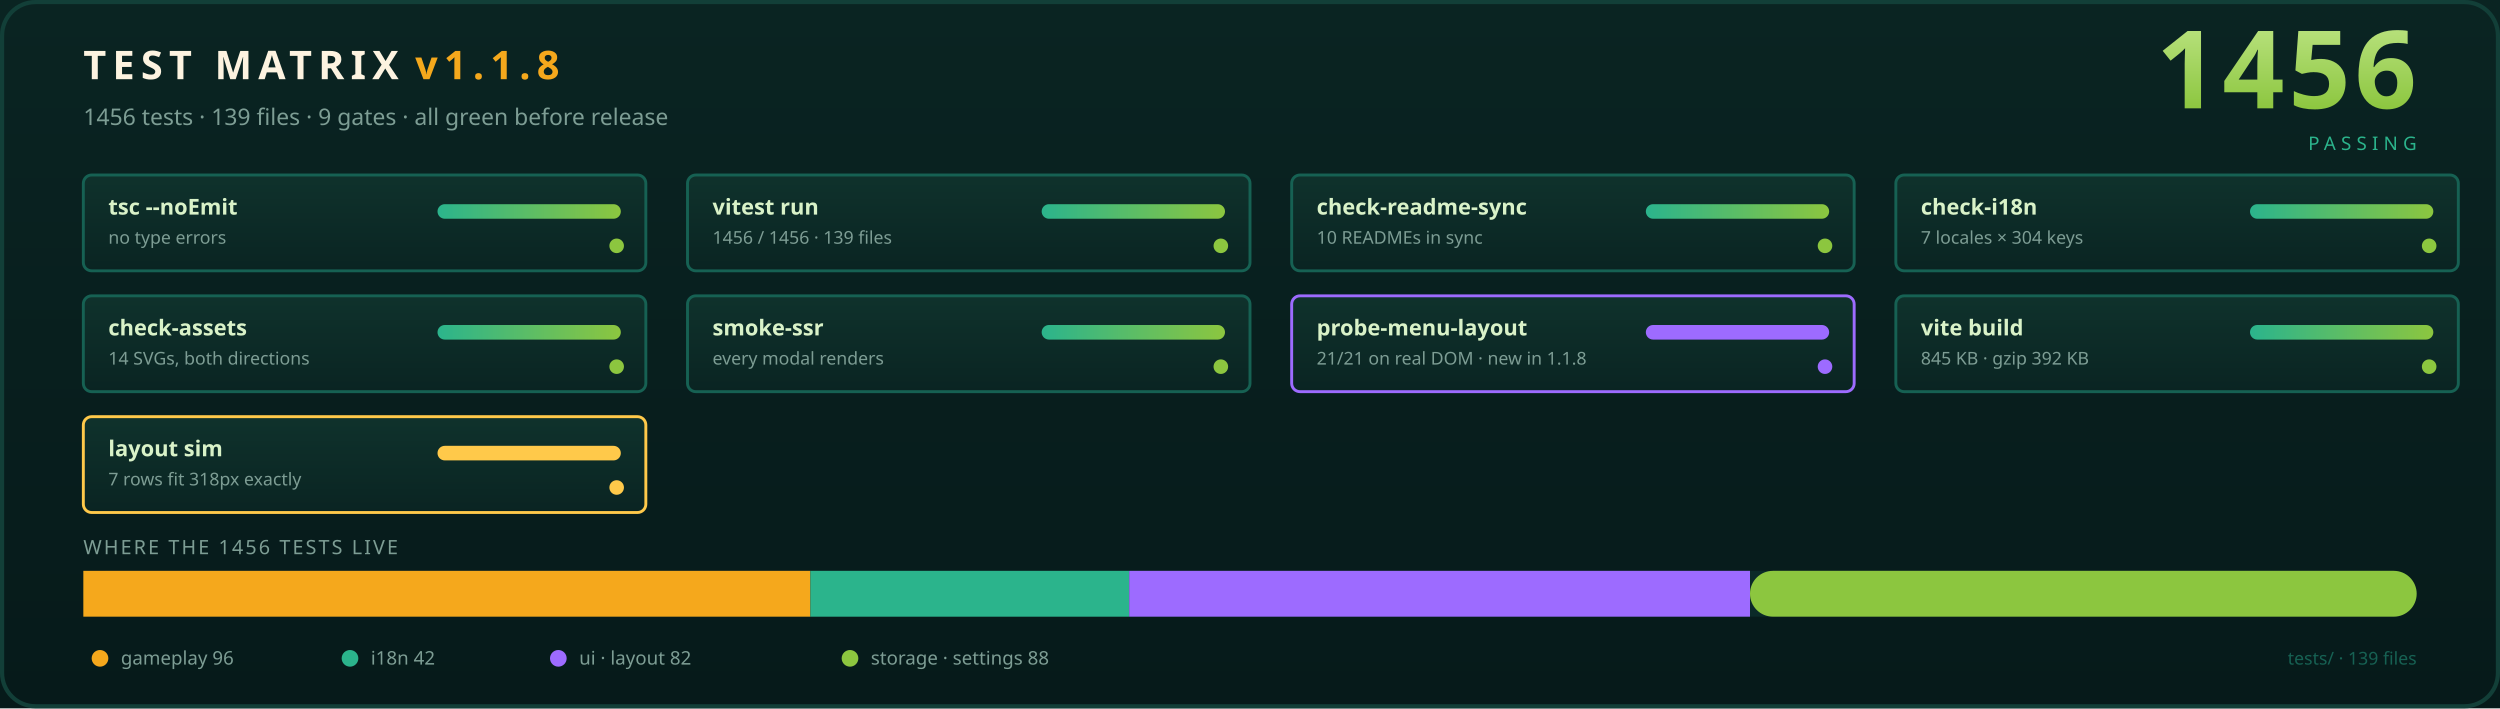
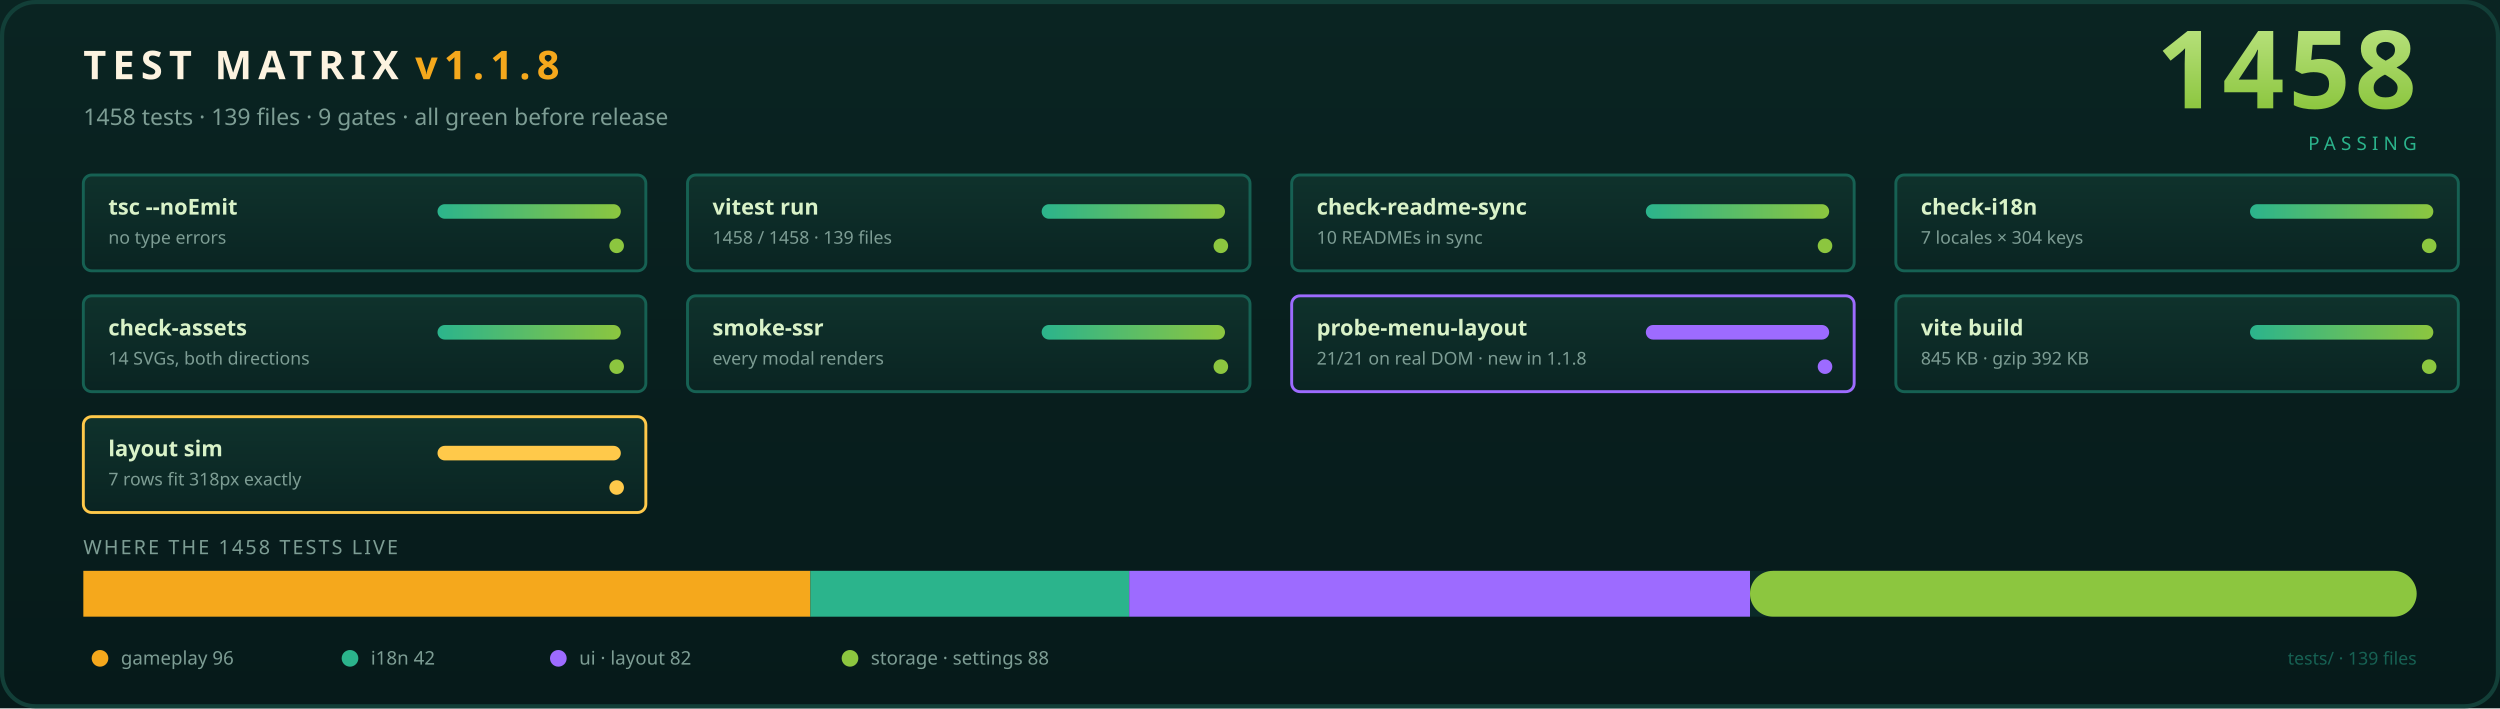
- <svg xmlns="http://www.w3.org/2000/svg" viewBox="0 0 1200 340" role="img" aria-label="Ma trận kiểm thử Lọ Chéo v1.1.8 — 1456 test trên 139 file, 9 cổng kiểm tra, phân bố theo nhóm (hoạt họa SMIL)">
+ <svg xmlns="http://www.w3.org/2000/svg" viewBox="0 0 1200 340" role="img" aria-label="Ma trận kiểm thử Lọ Chéo v1.1.8 — 1458 test trên 139 file, 9 cổng kiểm tra, phân bố theo nhóm (hoạt họa SMIL)">
  <defs>
    <filter id="tm-glow" x="-40%" y="-40%" width="180%" height="180%">
      <feGaussianBlur stdDeviation="4" result="b" />
      <feMerge>
        <feMergeNode in="b" />
        <feMergeNode in="SourceGraphic" />
      </feMerge>
    </filter>
    <linearGradient id="tmBg" x1="0" y1="0" x2="0" y2="1">
      <stop offset="0" stop-color="#0a2422" />
      <stop offset="1" stop-color="#061a1a" />
    </linearGradient>
    <linearGradient id="tmCard" x1="0" y1="0" x2="0" y2="1">
      <stop offset="0" stop-color="#0f322c" />
      <stop offset="1" stop-color="#0a2422" />
    </linearGradient>
    <linearGradient id="tmBar" x1="0" y1="0" x2="1" y2="0">
      <stop offset="0" stop-color="#2bb48c" />
      <stop offset="1" stop-color="#8cc63f" />
    </linearGradient>
    <linearGradient id="tmBig" x1="0" y1="0" x2="0" y2="1">
      <stop offset="0" stop-color="#b6e07a" />
      <stop offset="1" stop-color="#8cc63f" />
    </linearGradient>
  </defs>
  <rect width="1200" height="340" fill="url(#tmBg)" />
  <rect x="1" y="1" width="1198" height="338" rx="16" fill="none" stroke="#123f38" stroke-width="2" />
  <text x="40" y="38" font-family="'Arial Black','Bungee',sans-serif" font-weight="900" font-size="19" letter-spacing="3" fill="#fdf3e0">TEST MATRIX <tspan fill="#f5a81c">v1.1.8</tspan>
  </text>
-   <text x="40" y="60" font-family="system-ui,sans-serif" font-size="11" fill="#7d9d94">1456 tests · 139 files · 9 gates · all green before release</text>
-   <text x="1160" y="52" text-anchor="end" font-family="'Arial Black','Bungee',sans-serif" font-weight="900" font-size="52" fill="url(#tmBig)" letter-spacing="2">1456</text>
+   <text x="40" y="60" font-family="system-ui,sans-serif" font-size="11" fill="#7d9d94">1458 tests · 139 files · 9 gates · all green before release</text>
+   <text x="1160" y="52" text-anchor="end" font-family="'Arial Black','Bungee',sans-serif" font-weight="900" font-size="52" fill="url(#tmBig)" letter-spacing="2">1458</text>
  <text x="1160" y="72" text-anchor="end" font-family="system-ui,sans-serif" font-size="9" letter-spacing="2.5" fill="#2bb48c">PASSING</text>
  <g font-family="system-ui,sans-serif">
    <g transform="translate(40,84)">
      <rect width="270" height="46" rx="4" fill="url(#tmCard)" stroke="#166153" stroke-width="1.4" />
      <text x="12" y="19" font-size="10.5" fill="#d9f2c8" font-weight="700">tsc --noEmit</text>
      <text x="12" y="33" font-size="8.5" fill="#7d9d94">no type errors</text>
      <rect x="170" y="14" width="88" height="7" rx="3.5" fill="#0b2a28" />
      <rect x="170" y="14" width="88" height="7" rx="3.5" fill="url(#tmBar)">
        <animate attributeName="opacity" values="0.6;1;1;0.6" dur="9s" repeatCount="indefinite" />
      </rect>
      <circle cx="256" cy="34" r="3.5" fill="#8cc63f">
        <animate attributeName="opacity" values="1;0.3;1" dur="2.4s" repeatCount="indefinite" />
      </circle>
    </g>
    <g transform="translate(330,84)">
      <rect width="270" height="46" rx="4" fill="url(#tmCard)" stroke="#166153" stroke-width="1.4" />
      <text x="12" y="19" font-size="10.5" fill="#d9f2c8" font-weight="700">vitest run</text>
-       <text x="12" y="33" font-size="8.5" fill="#7d9d94">1456 / 1456 · 139 files</text>
+       <text x="12" y="33" font-size="8.5" fill="#7d9d94">1458 / 1458 · 139 files</text>
      <rect x="170" y="14" width="88" height="7" rx="3.5" fill="#0b2a28" />
      <rect x="170" y="14" width="88" height="7" rx="3.5" fill="url(#tmBar)">
        <animate attributeName="opacity" values="0.6;1;1;0.6" dur="9s" begin="0.6s" repeatCount="indefinite" />
      </rect>
      <circle cx="256" cy="34" r="3.5" fill="#8cc63f">
        <animate attributeName="opacity" values="1;0.3;1" dur="2.4s" begin="0.3s" repeatCount="indefinite" />
      </circle>
    </g>
    <g transform="translate(620,84)">
      <rect width="270" height="46" rx="4" fill="url(#tmCard)" stroke="#166153" stroke-width="1.4" />
      <text x="12" y="19" font-size="10.5" fill="#d9f2c8" font-weight="700">check-readme-sync</text>
      <text x="12" y="33" font-size="8.5" fill="#7d9d94">10 READMEs in sync</text>
      <rect x="170" y="14" width="88" height="7" rx="3.5" fill="#0b2a28" />
      <rect x="170" y="14" width="88" height="7" rx="3.5" fill="url(#tmBar)">
        <animate attributeName="opacity" values="0.6;1;1;0.6" dur="9s" begin="1.2s" repeatCount="indefinite" />
      </rect>
      <circle cx="256" cy="34" r="3.5" fill="#8cc63f">
        <animate attributeName="opacity" values="1;0.3;1" dur="2.4s" begin="0.6s" repeatCount="indefinite" />
      </circle>
    </g>
    <g transform="translate(910,84)">
      <rect width="270" height="46" rx="4" fill="url(#tmCard)" stroke="#166153" stroke-width="1.4" />
      <text x="12" y="19" font-size="10.5" fill="#d9f2c8" font-weight="700">check-i18n</text>
      <text x="12" y="33" font-size="8.5" fill="#7d9d94">7 locales × 304 keys</text>
      <rect x="170" y="14" width="88" height="7" rx="3.5" fill="#0b2a28" />
      <rect x="170" y="14" width="88" height="7" rx="3.5" fill="url(#tmBar)">
        <animate attributeName="opacity" values="0.6;1;1;0.6" dur="9s" begin="1.8s" repeatCount="indefinite" />
      </rect>
      <circle cx="256" cy="34" r="3.5" fill="#8cc63f">
        <animate attributeName="opacity" values="1;0.3;1" dur="2.4s" begin="0.9s" repeatCount="indefinite" />
      </circle>
    </g>
    <g transform="translate(40,142)">
      <rect width="270" height="46" rx="4" fill="url(#tmCard)" stroke="#166153" stroke-width="1.4" />
      <text x="12" y="19" font-size="10.5" fill="#d9f2c8" font-weight="700">check-assets</text>
      <text x="12" y="33" font-size="8.5" fill="#7d9d94">14 SVGs, both directions</text>
      <rect x="170" y="14" width="88" height="7" rx="3.5" fill="#0b2a28" />
      <rect x="170" y="14" width="88" height="7" rx="3.5" fill="url(#tmBar)">
        <animate attributeName="opacity" values="0.6;1;1;0.6" dur="9s" begin="2.4s" repeatCount="indefinite" />
      </rect>
      <circle cx="256" cy="34" r="3.5" fill="#8cc63f">
        <animate attributeName="opacity" values="1;0.3;1" dur="2.4s" begin="1.2s" repeatCount="indefinite" />
      </circle>
    </g>
    <g transform="translate(330,142)">
      <rect width="270" height="46" rx="4" fill="url(#tmCard)" stroke="#166153" stroke-width="1.4" />
      <text x="12" y="19" font-size="10.5" fill="#d9f2c8" font-weight="700">smoke-ssr</text>
      <text x="12" y="33" font-size="8.5" fill="#7d9d94">every modal renders</text>
      <rect x="170" y="14" width="88" height="7" rx="3.5" fill="#0b2a28" />
      <rect x="170" y="14" width="88" height="7" rx="3.5" fill="url(#tmBar)">
        <animate attributeName="opacity" values="0.6;1;1;0.6" dur="9s" begin="3s" repeatCount="indefinite" />
      </rect>
      <circle cx="256" cy="34" r="3.5" fill="#8cc63f">
        <animate attributeName="opacity" values="1;0.3;1" dur="2.4s" begin="1.5s" repeatCount="indefinite" />
      </circle>
    </g>
    <g transform="translate(620,142)">
      <rect width="270" height="46" rx="4" fill="url(#tmCard)" stroke="#9d6bff" stroke-width="1.4" />
      <text x="12" y="19" font-size="10.5" fill="#d9f2c8" font-weight="700">probe-menu-layout</text>
      <text x="12" y="33" font-size="8.5" fill="#7d9d94">21/21 on real DOM · new in 1.1.8</text>
      <rect x="170" y="14" width="88" height="7" rx="3.5" fill="#0b2a28" />
      <rect x="170" y="14" width="88" height="7" rx="3.5" fill="#9d6bff" />
      <circle cx="256" cy="34" r="3.5" fill="#9d6bff">
        <animate attributeName="opacity" values="1;0.3;1" dur="2.4s" begin="1.8s" repeatCount="indefinite" />
      </circle>
    </g>
    <g transform="translate(910,142)">
      <rect width="270" height="46" rx="4" fill="url(#tmCard)" stroke="#166153" stroke-width="1.4" />
      <text x="12" y="19" font-size="10.5" fill="#d9f2c8" font-weight="700">vite build</text>
      <text x="12" y="33" font-size="8.5" fill="#7d9d94">845 KB · gzip 392 KB</text>
      <rect x="170" y="14" width="88" height="7" rx="3.5" fill="#0b2a28" />
      <rect x="170" y="14" width="88" height="7" rx="3.5" fill="url(#tmBar)">
        <animate attributeName="opacity" values="0.6;1;1;0.6" dur="9s" begin="4.2s" repeatCount="indefinite" />
      </rect>
      <circle cx="256" cy="34" r="3.5" fill="#8cc63f">
        <animate attributeName="opacity" values="1;0.3;1" dur="2.4s" begin="2.1s" repeatCount="indefinite" />
      </circle>
    </g>
    <g transform="translate(40,200)">
      <rect width="270" height="46" rx="4" fill="url(#tmCard)" stroke="#ffc94a" stroke-width="1.4" />
      <text x="12" y="19" font-size="10.5" fill="#d9f2c8" font-weight="700">layout sim</text>
      <text x="12" y="33" font-size="8.5" fill="#7d9d94">7 rows fit 318px exactly</text>
      <rect x="170" y="14" width="88" height="7" rx="3.5" fill="#0b2a28" />
      <rect x="170" y="14" width="88" height="7" rx="3.5" fill="#ffc94a" />
      <circle cx="256" cy="34" r="3.5" fill="#ffc94a">
        <animate attributeName="opacity" values="1;0.3;1" dur="2.4s" begin="2.4s" repeatCount="indefinite" />
      </circle>
    </g>
  </g>
-   <text x="40" y="266" font-family="system-ui,sans-serif" font-size="9.5" letter-spacing="1" fill="#7d9d94">WHERE THE 1456 TESTS LIVE</text>
+   <text x="40" y="266" font-family="system-ui,sans-serif" font-size="9.5" letter-spacing="1" fill="#7d9d94">WHERE THE 1458 TESTS LIVE</text>
  <g transform="translate(40,274)">
    <rect width="1120" height="22" rx="11" fill="#0b2a28" />
    <rect x="0" y="0" width="349" height="22" fill="#f5a81c">
      <animate attributeName="opacity" values="0.55;1;1;0.55" dur="9s" begin="0s" repeatCount="indefinite" />
    </rect>
    <rect x="349" y="0" width="153" height="22" fill="#2bb48c">
      <animate attributeName="opacity" values="0.55;1;1;0.55" dur="9s" begin="0.8s" repeatCount="indefinite" />
    </rect>
    <rect x="502" y="0" width="298" height="22" fill="#9d6bff">
      <animate attributeName="opacity" values="0.55;1;1;0.55" dur="9s" begin="1.6s" repeatCount="indefinite" />
    </rect>
    <rect x="800" y="0" width="320" height="22" rx="11" fill="#8cc63f">
      <animate attributeName="opacity" values="0.55;1;1;0.55" dur="9s" begin="2.4s" repeatCount="indefinite" />
    </rect>
  </g>
  <g font-family="system-ui,sans-serif" font-size="9" fill="#7d9d94">
    <circle cx="48" cy="316" r="4" fill="#f5a81c" />
    <text x="58" y="319">gameplay 96</text>
    <circle cx="168" cy="316" r="4" fill="#2bb48c" />
    <text x="178" y="319">i18n 42</text>
    <circle cx="268" cy="316" r="4" fill="#9d6bff" />
    <text x="278" y="319">ui · layout 82</text>
    <circle cx="408" cy="316" r="4" fill="#8cc63f" />
    <text x="418" y="319">storage · settings 88</text>
  </g>
  <text x="1160" y="319" text-anchor="end" font-family="system-ui,sans-serif" font-size="8.5" fill="#166153">tests/ · 139 files</text>
</svg>
